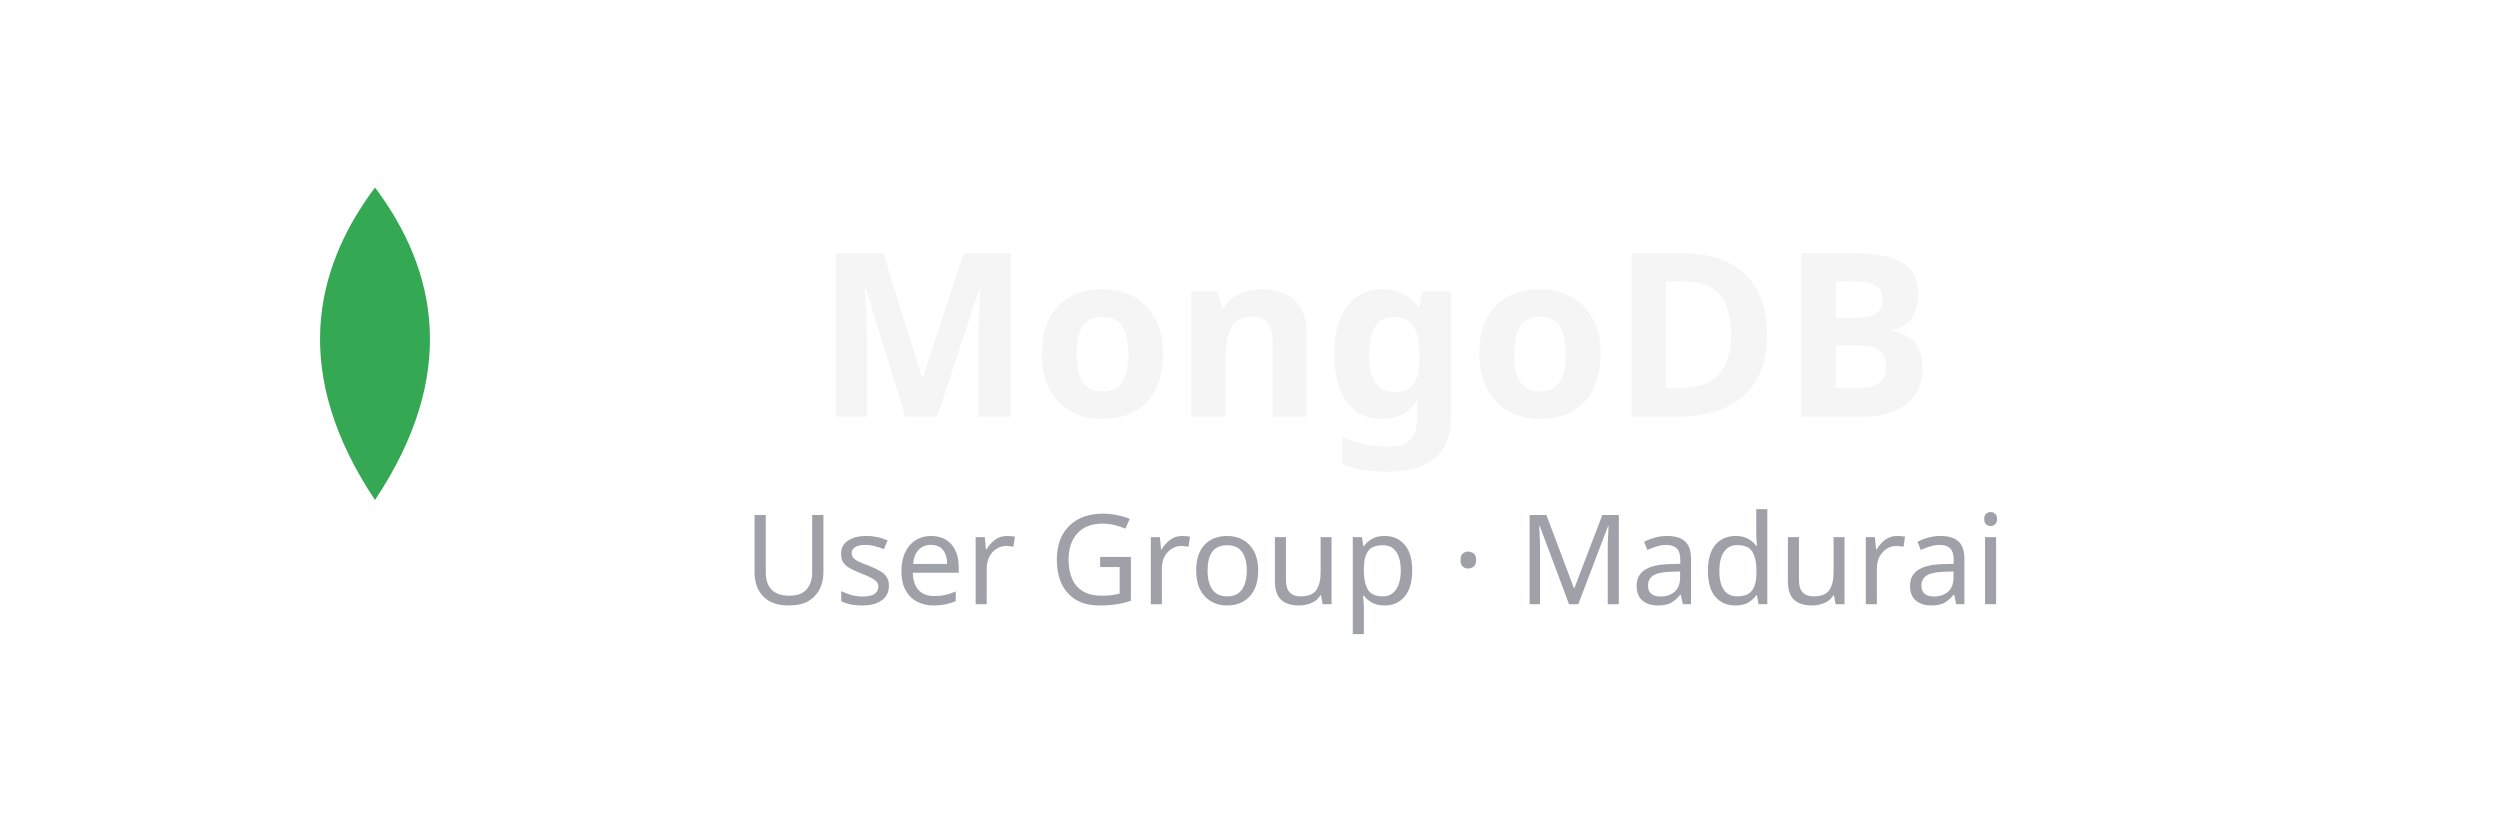
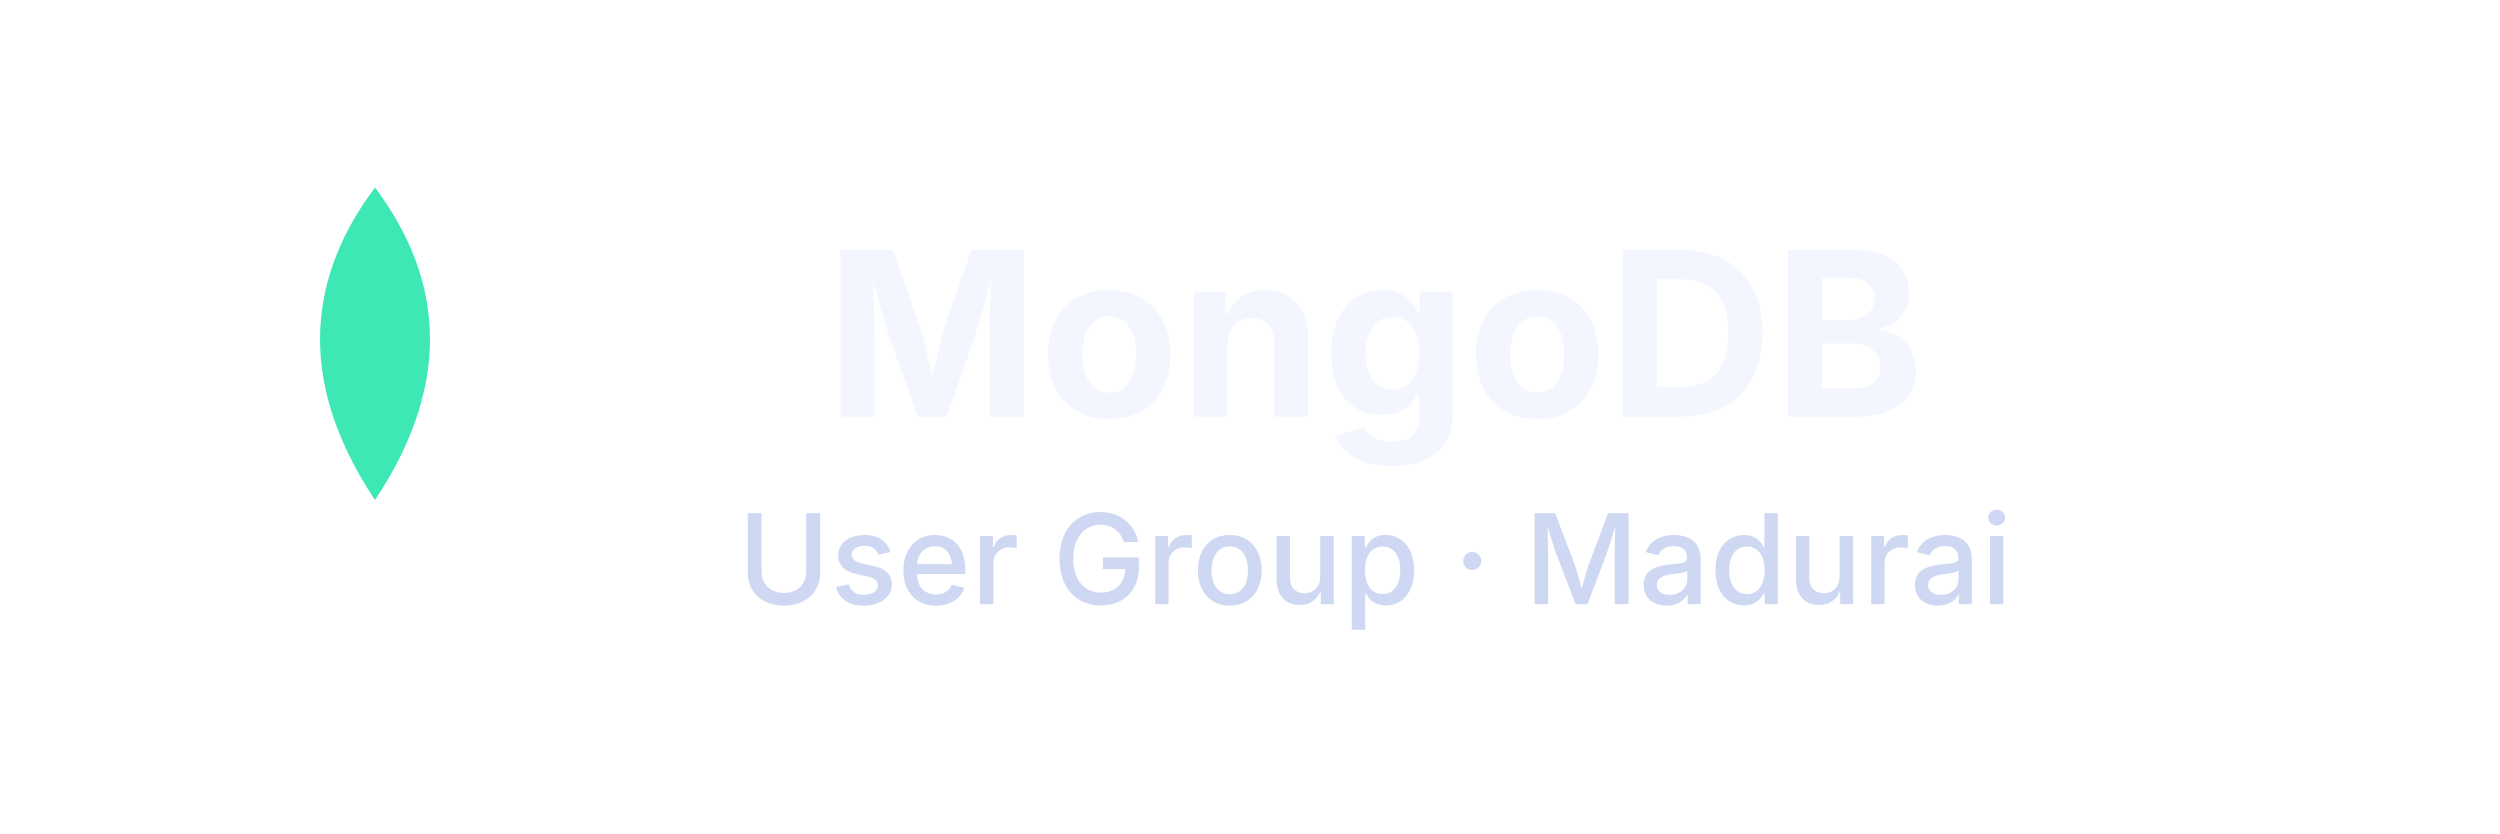
<svg xmlns="http://www.w3.org/2000/svg" viewBox="0 0 240 80" fill="none">
-   <path d="M36 18C30 26 28 36 36 48C44 36 42 26 36 18Z" fill="#34A853" />
-   <text x="132" y="40" text-anchor="middle" fill="#F5F5F5" font-family="Google Sans, system-ui, sans-serif" font-size="22" font-weight="700">MongoDB</text>
-   <text x="132" y="58" text-anchor="middle" fill="#A0A0A8" font-family="Google Sans, system-ui, sans-serif" font-size="12" font-weight="500">User Group · Madurai</text>
+   <path d="M36 18C30 26 28 36 36 48C44 36 42 26 36 18Z" fill="#3ee8b5" />
+   <text x="132" y="40" text-anchor="middle" fill="#f3f6ff" font-family="Inter, system-ui, sans-serif" font-size="22" font-weight="700">MongoDB</text>
+   <text x="132" y="58" text-anchor="middle" fill="#cfd8f3" font-family="Inter, system-ui, sans-serif" font-size="12" font-weight="500">User Group · Madurai</text>
</svg>
